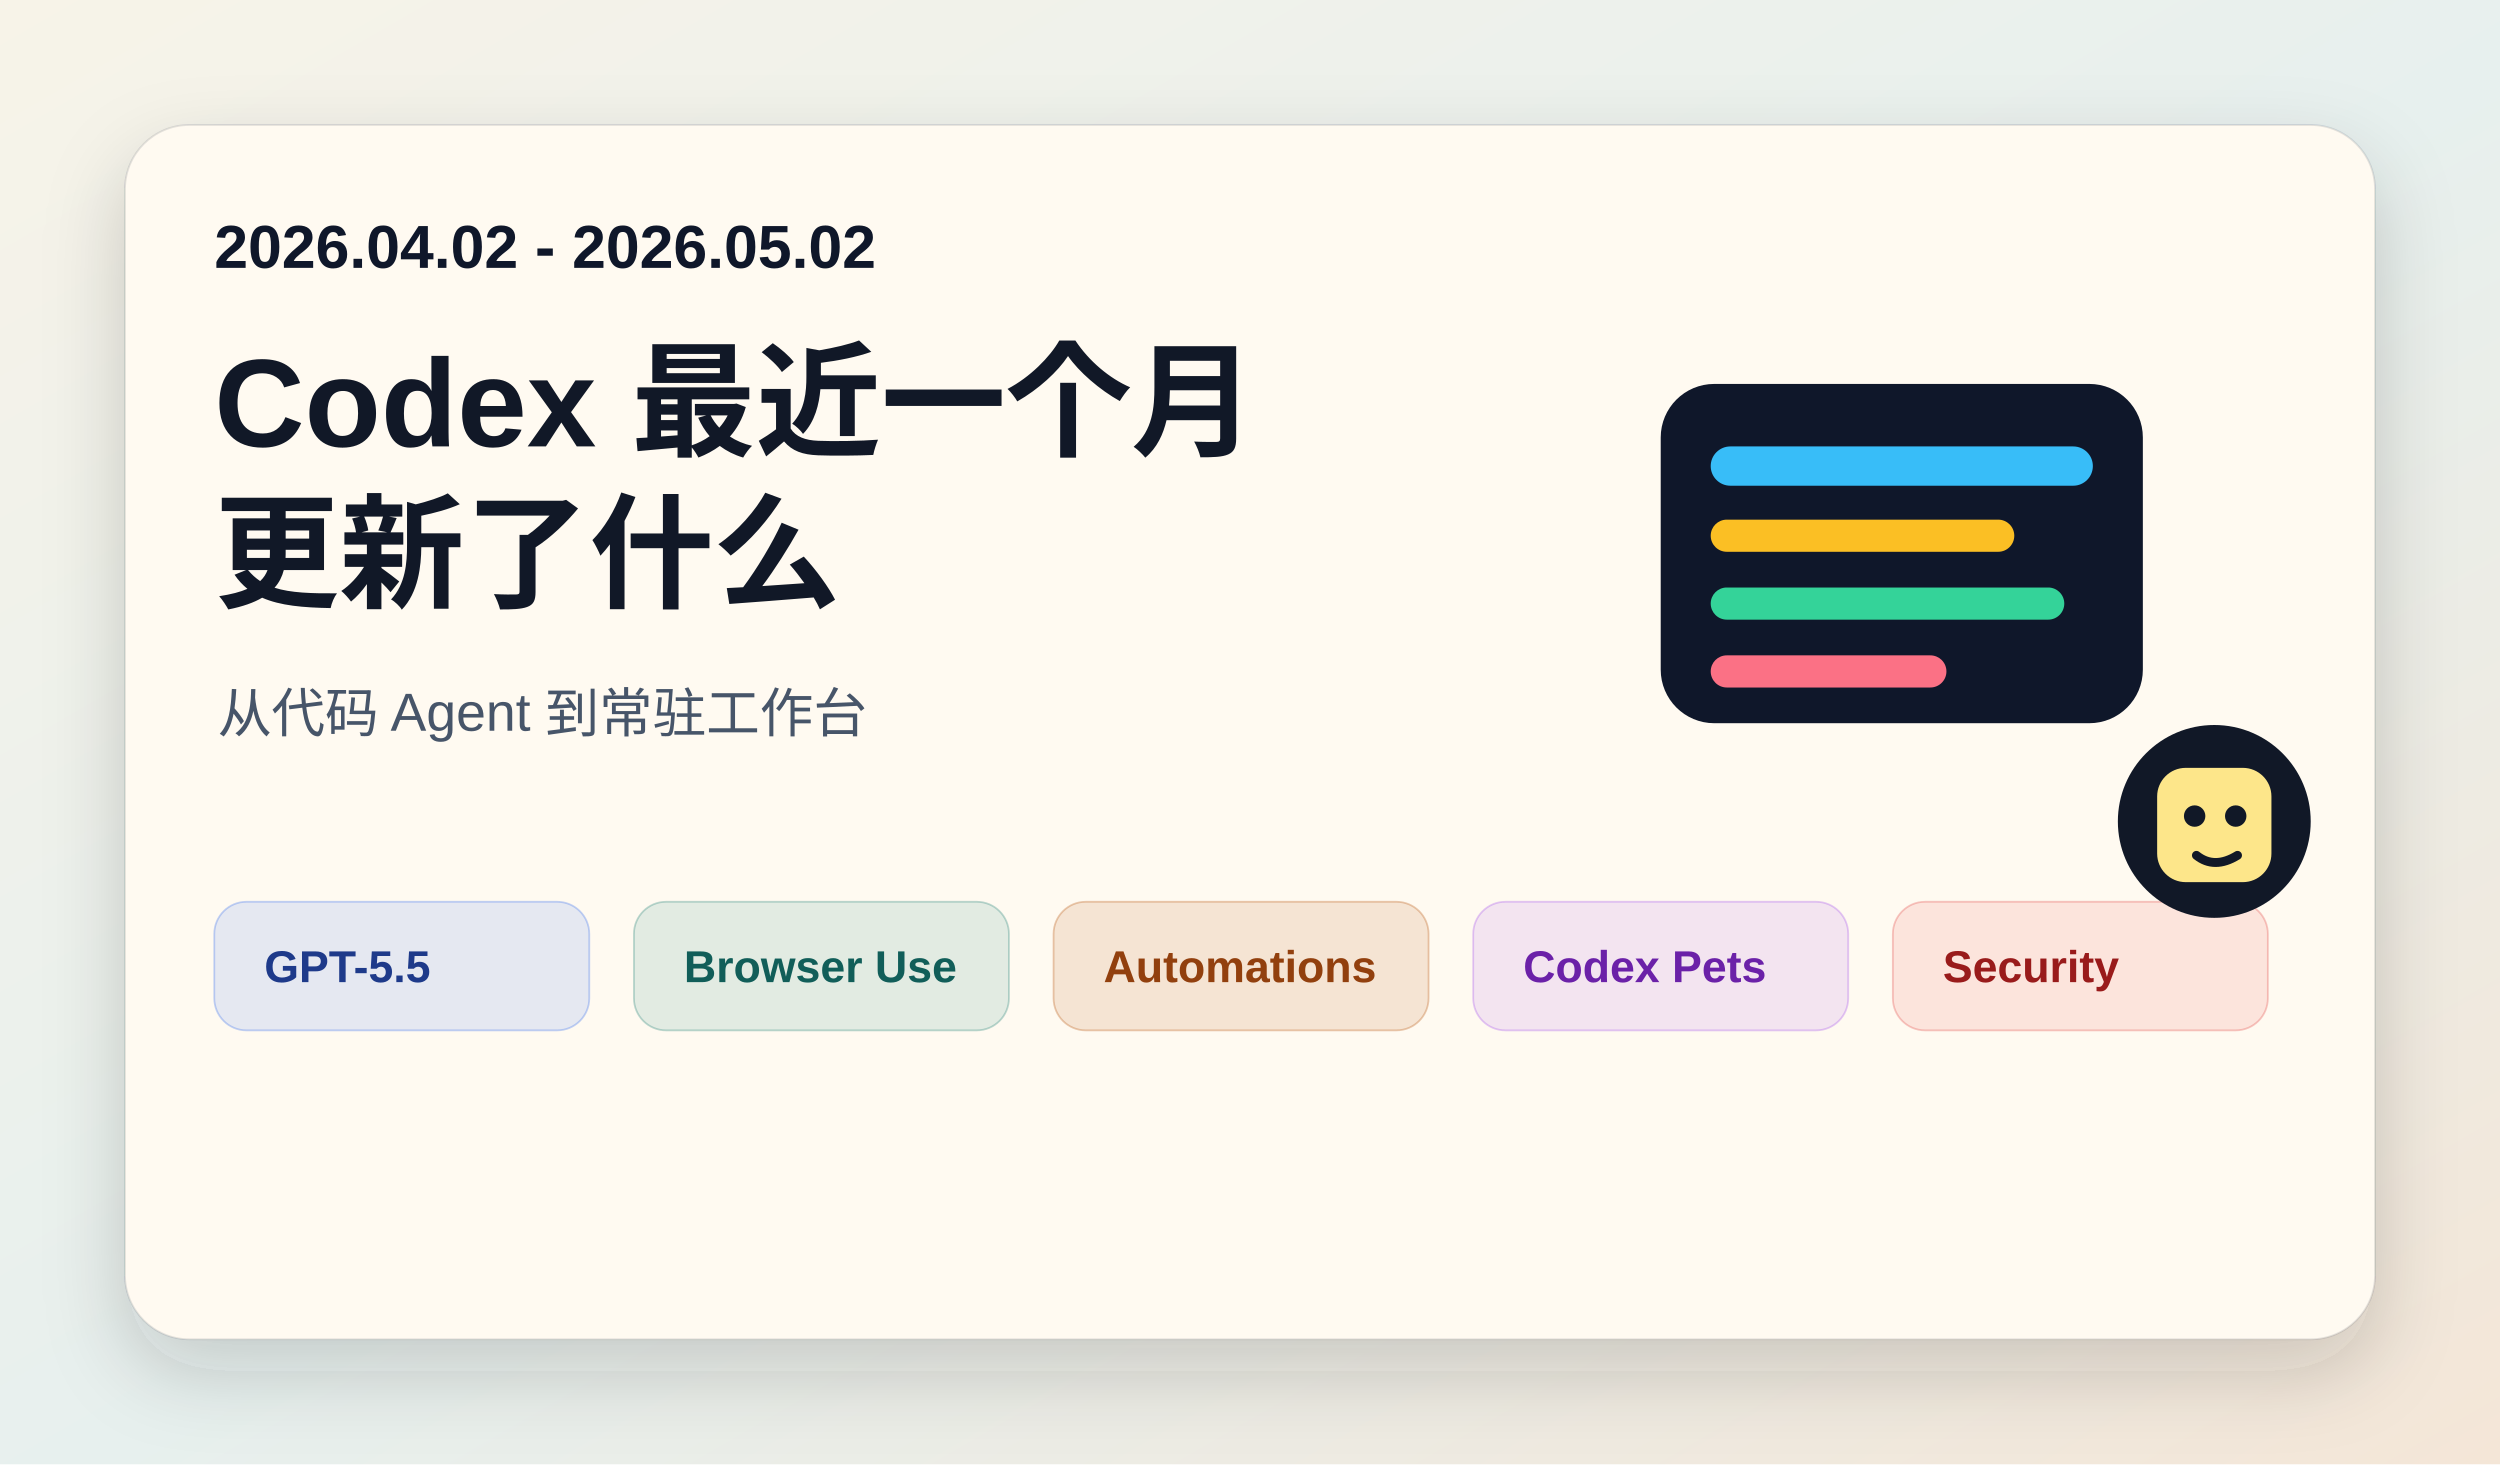
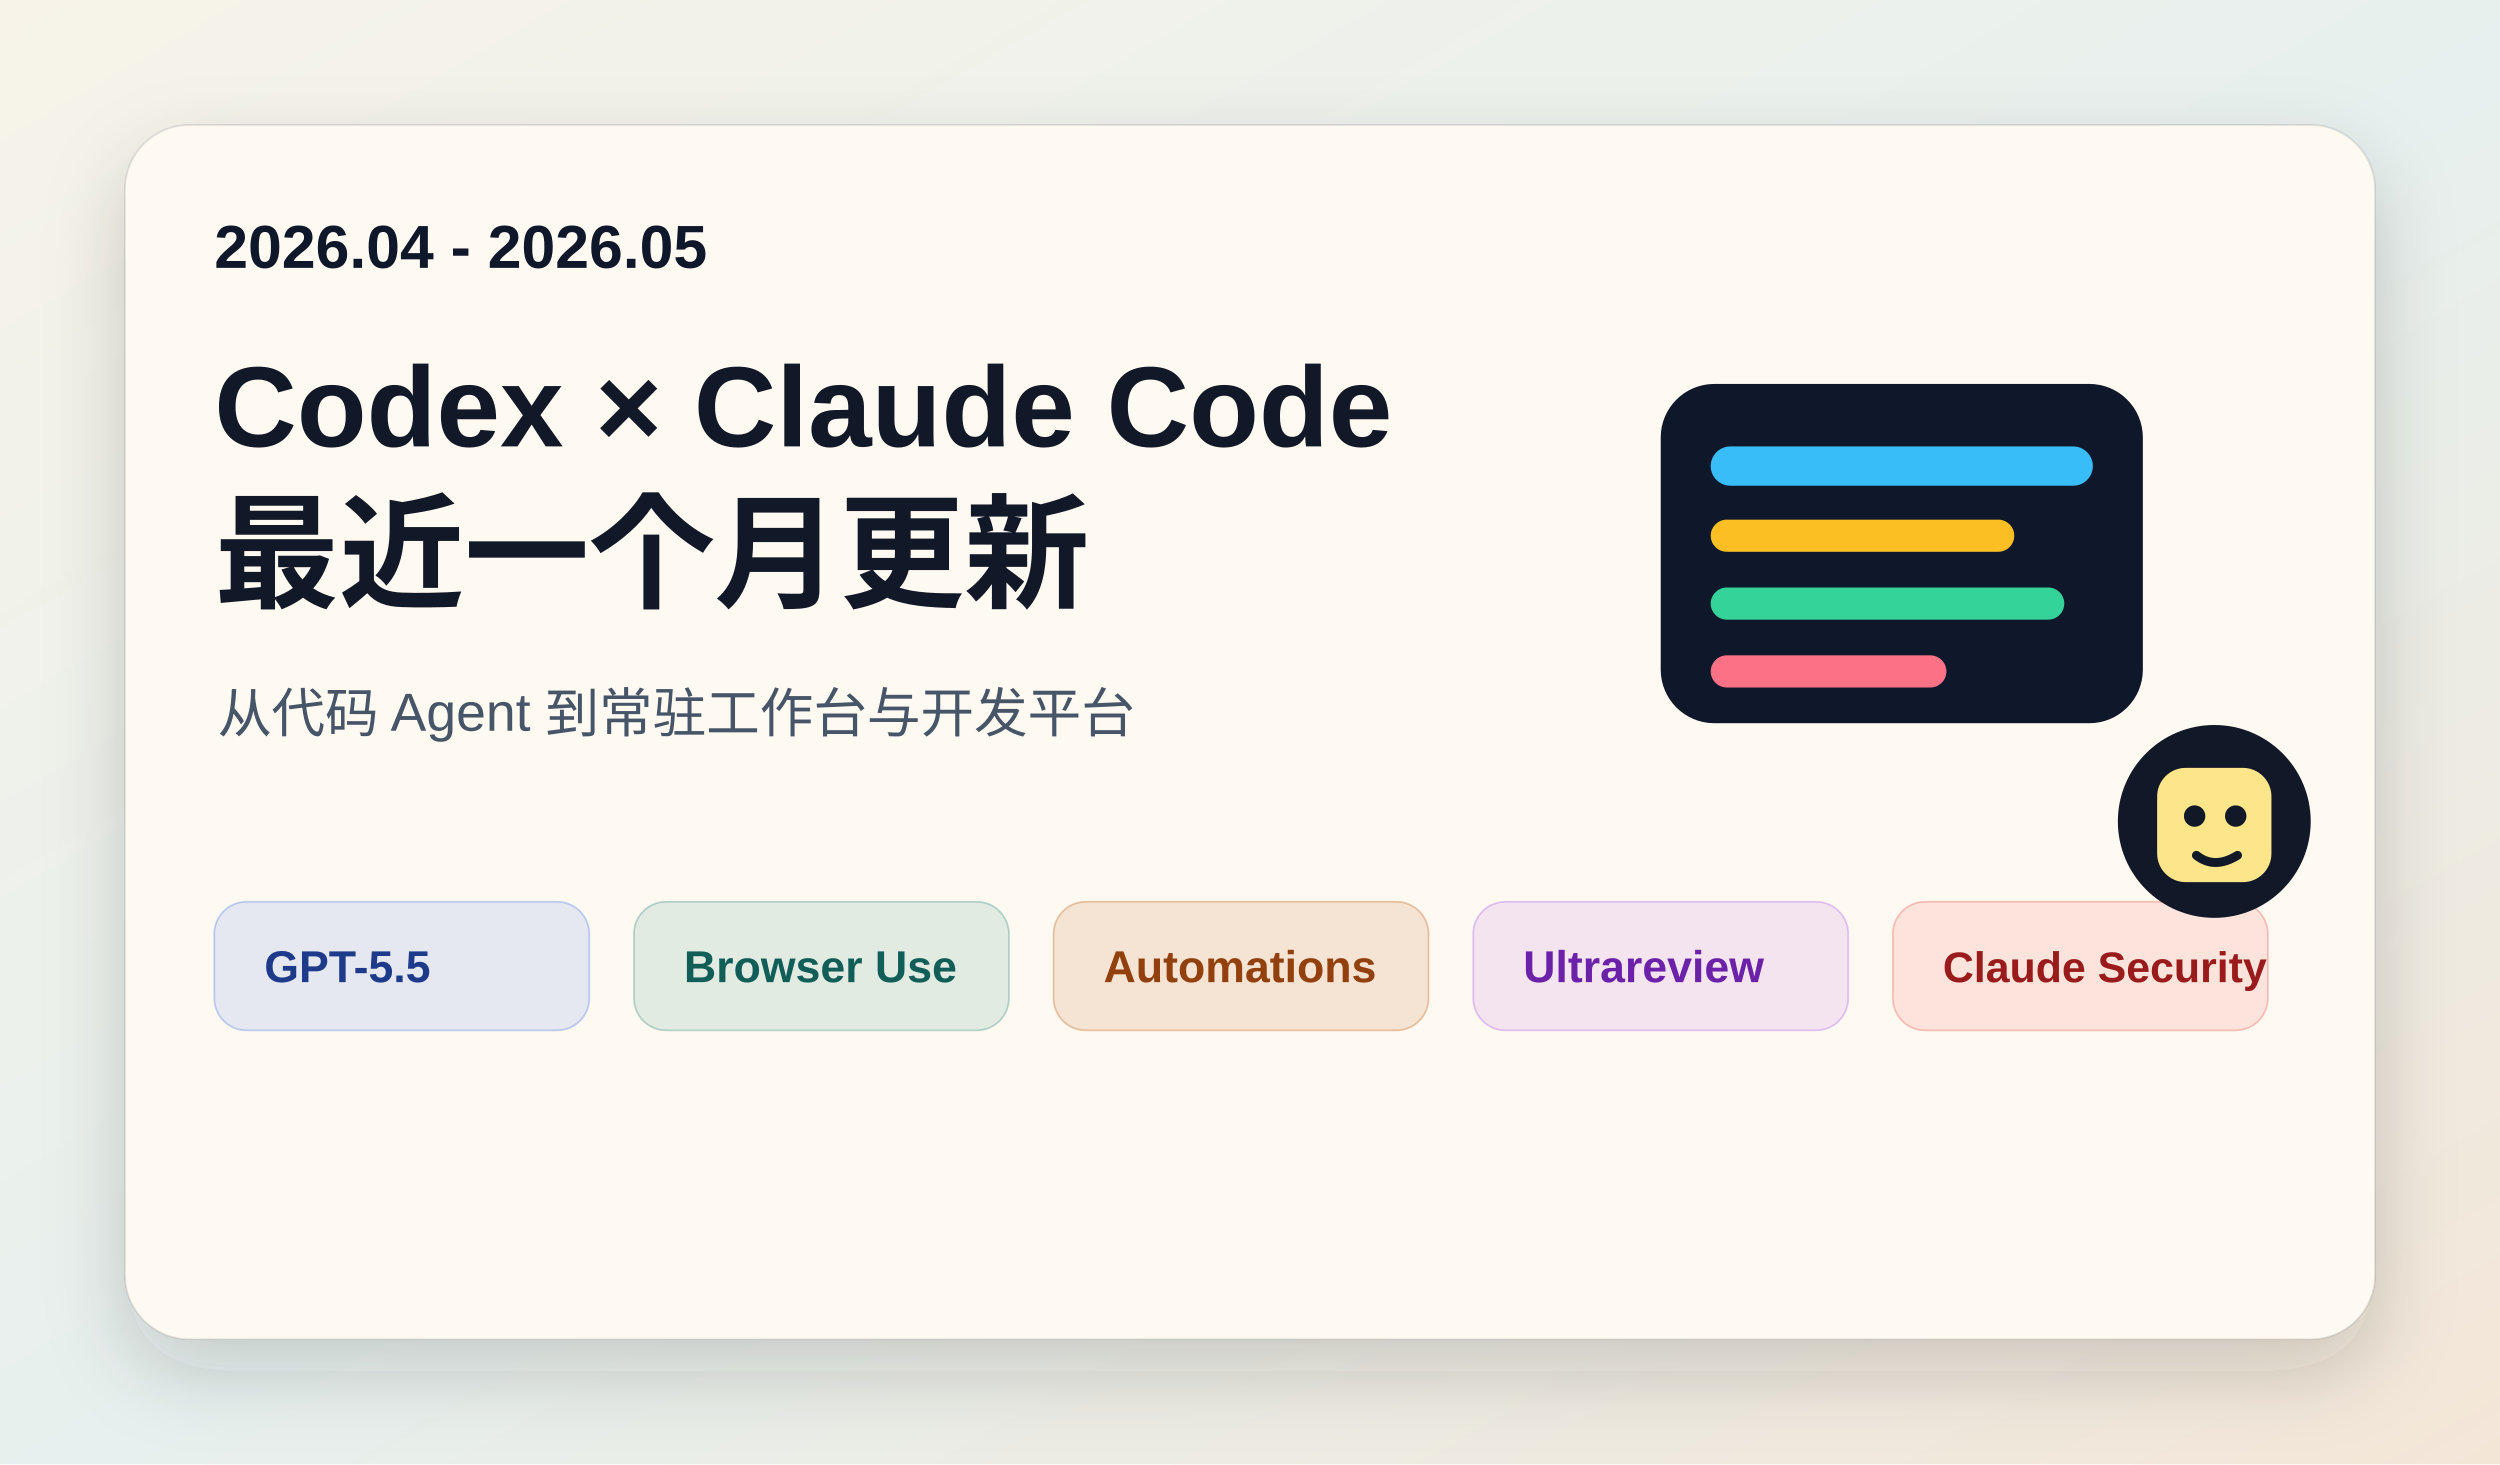
<svg xmlns="http://www.w3.org/2000/svg" width="1400" height="820" viewBox="0 0 1400 820" role="img" aria-labelledby="title desc">
  <defs>
    <linearGradient id="bg" x1="0" y1="0" x2="1" y2="1">
      <stop offset="0" stop-color="#f7f3e8" />
      <stop offset="0.52" stop-color="#e7f0ee" />
      <stop offset="1" stop-color="#f4e6d7" />
    </linearGradient>
    <filter id="shadow" x="-20%" y="-20%" width="140%" height="140%">
      <feDropShadow dx="0" dy="18" stdDeviation="22" flood-color="#1f2937" flood-opacity="0.18" />
    </filter>
  </defs>
  <rect width="1400" height="820" fill="url(#bg)" />
  <rect x="70" y="70" width="1260" height="680" rx="36" fill="#fffaf1" stroke="#1f2937" stroke-opacity="0.12" filter="url(#shadow)" />
-   <text x="120" y="150" fill="#0f172a" font-family="Arial, 'PingFang SC', sans-serif" font-size="34" font-weight="700">2026.04.02 - 2026.05.02</text>
-   <text x="120" y="250" fill="#111827" font-family="Arial, 'PingFang SC', sans-serif" font-size="70" font-weight="800">Codex 最近一个月</text>
-   <text x="120" y="335" fill="#111827" font-family="Arial, 'PingFang SC', sans-serif" font-size="70" font-weight="800">更新了什么</text>
-   <text x="122" y="410" fill="#475569" font-family="Arial, 'PingFang SC', sans-serif" font-size="30">从代码 Agent 到常驻工作台</text>
+   <text x="120" y="150" fill="#0f172a" font-family="Arial, 'PingFang SC', sans-serif" font-size="34" font-weight="700">2026.04 - 2026.05</text>
+   <text x="120" y="250" fill="#111827" font-family="Arial, 'PingFang SC', sans-serif" font-size="64" font-weight="800">Codex × Claude Code</text>
+   <text x="120" y="335" fill="#111827" font-family="Arial, 'PingFang SC', sans-serif" font-size="70" font-weight="800">最近一个月更新</text>
+   <text x="122" y="410" fill="#475569" font-family="Arial, 'PingFang SC', sans-serif" font-size="30">从代码 Agent 到常驻工作台与开发平台</text>
  <g transform="translate(120 505)">
    <rect width="210" height="72" rx="18" fill="#2563eb" fill-opacity="0.12" stroke="#2563eb" stroke-opacity="0.28" />
    <text x="28" y="45" fill="#1e3a8a" font-family="Arial, 'PingFang SC', sans-serif" font-size="25" font-weight="700">GPT-5.5</text>
  </g>
  <g transform="translate(355 505)">
    <rect width="210" height="72" rx="18" fill="#0f766e" fill-opacity="0.12" stroke="#0f766e" stroke-opacity="0.28" />
    <text x="28" y="45" fill="#115e59" font-family="Arial, 'PingFang SC', sans-serif" font-size="25" font-weight="700">Browser Use</text>
  </g>
  <g transform="translate(590 505)">
    <rect width="210" height="72" rx="18" fill="#b45309" fill-opacity="0.13" stroke="#b45309" stroke-opacity="0.3" />
    <text x="28" y="45" fill="#92400e" font-family="Arial, 'PingFang SC', sans-serif" font-size="25" font-weight="700">Automations</text>
  </g>
  <g transform="translate(825 505)">
    <rect width="210" height="72" rx="18" fill="#9333ea" fill-opacity="0.11" stroke="#9333ea" stroke-opacity="0.26" />
-     <text x="28" y="45" fill="#6b21a8" font-family="Arial, 'PingFang SC', sans-serif" font-size="25" font-weight="700">Codex Pets</text>
+     <text x="28" y="45" fill="#6b21a8" font-family="Arial, 'PingFang SC', sans-serif" font-size="25" font-weight="700">Ultrareview</text>
  </g>
  <g transform="translate(1060 505)">
    <rect width="210" height="72" rx="18" fill="#dc2626" fill-opacity="0.1" stroke="#dc2626" stroke-opacity="0.25" />
-     <text x="28" y="45" fill="#991b1b" font-family="Arial, 'PingFang SC', sans-serif" font-size="25" font-weight="700">Security</text>
+     <text x="28" y="45" fill="#991b1b" font-family="Arial, 'PingFang SC', sans-serif" font-size="24" font-weight="700">Claude Security</text>
  </g>
  <g transform="translate(930 145)">
    <rect x="0" y="70" width="270" height="190" rx="30" fill="#0f172a" />
    <rect x="28" y="105" width="214" height="22" rx="11" fill="#38bdf8" />
    <rect x="28" y="146" width="170" height="18" rx="9" fill="#fbbf24" />
    <rect x="28" y="184" width="198" height="18" rx="9" fill="#34d399" />
    <rect x="28" y="222" width="132" height="18" rx="9" fill="#fb7185" />
    <circle cx="310" cy="315" r="54" fill="#111827" />
    <rect x="278" y="285" width="64" height="64" rx="16" fill="#fde68a" />
    <circle cx="299" cy="312" r="6" fill="#111827" />
    <circle cx="322" cy="312" r="6" fill="#111827" />
    <path d="M300 334 Q310 342 323 334" fill="none" stroke="#111827" stroke-width="5" stroke-linecap="round" />
  </g>
</svg>
